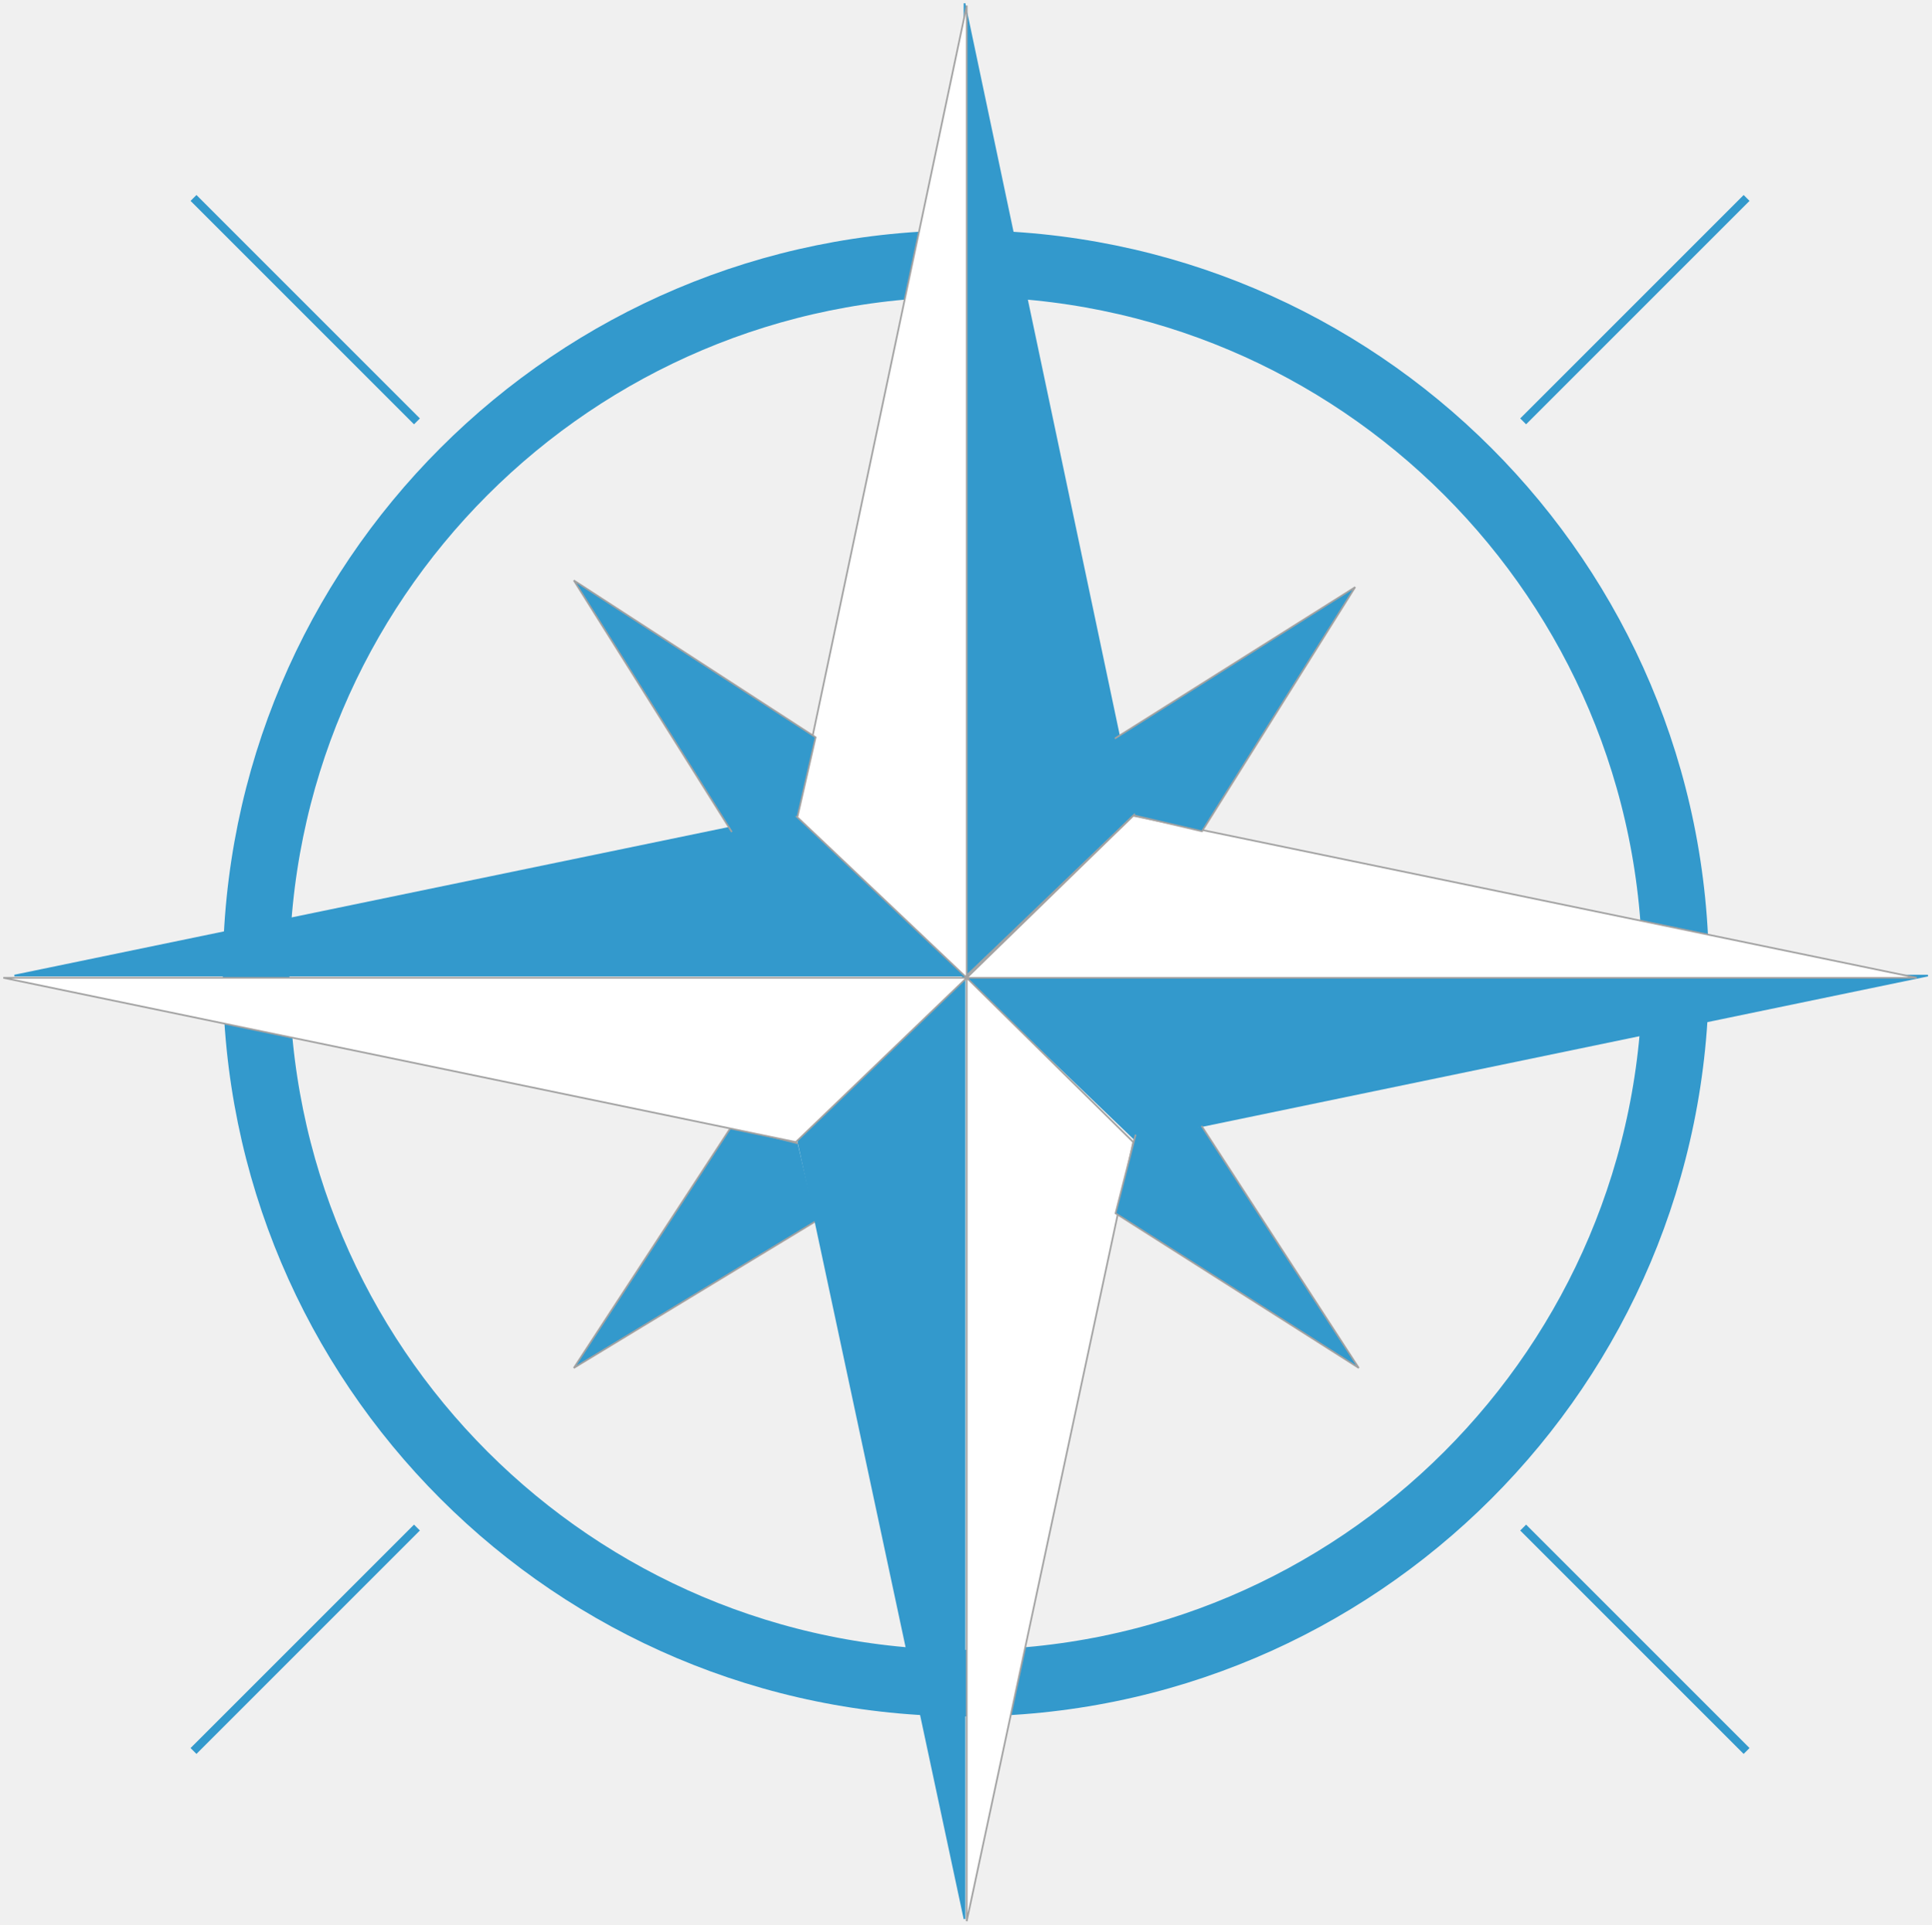
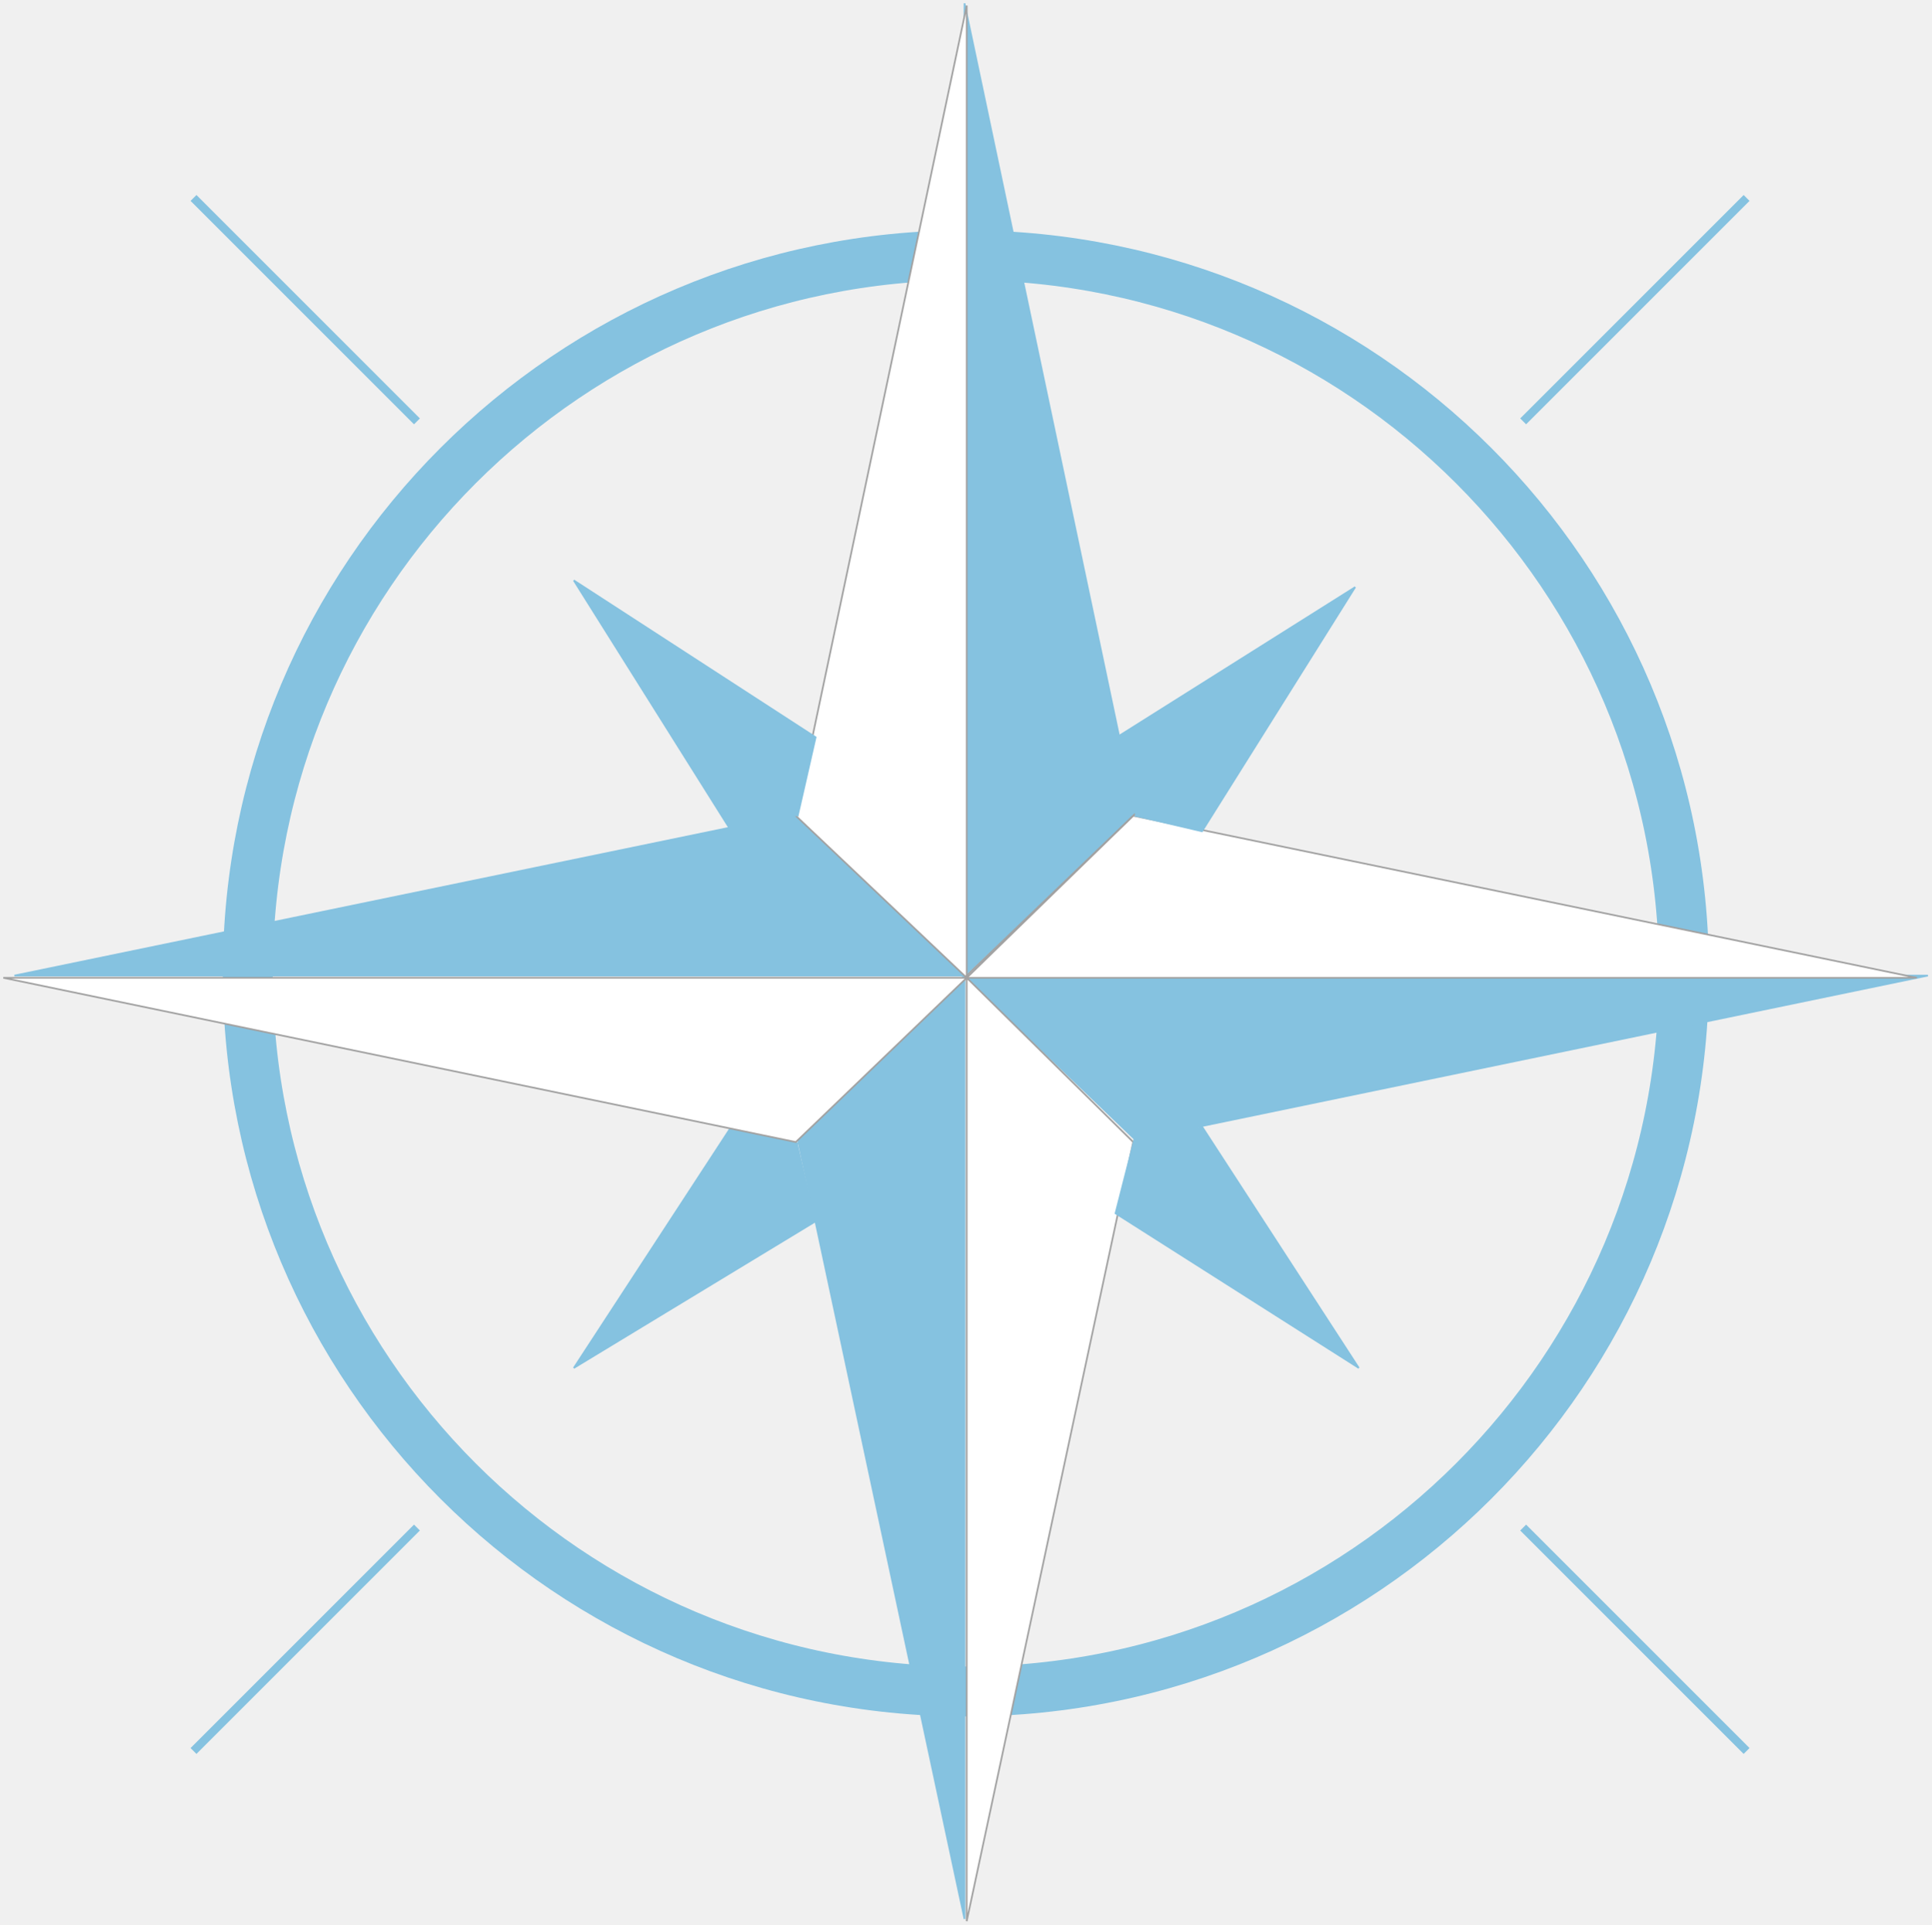
<svg xmlns="http://www.w3.org/2000/svg" style="isolation:isolate" viewBox="226.5 210.5 870 867" width="870pt" height="867pt">
  <defs>
-     <clipPath id="_clipPath_xNiojt4OKU1RRftFQSWYaAy2ipuzDnd4">
+     <clipPath id="_clipPath_bZMR61XW5s0ndiKldpdoPggsC1PIqrFL">
      <rect x="226.5" y="210.5" width="870" height="867" />
    </clipPath>
  </defs>
-   <g clip-path="url(#_clipPath_xNiojt4OKU1RRftFQSWYaAy2ipuzDnd4)">
-     <line x1="914" y1="900" x2="1012" y2="998" vector-effect="non-scaling-stroke" stroke-width="5" stroke="rgb(51,153,204)" stroke-linejoin="miter" stroke-linecap="square" stroke-miterlimit="3" />
-     <mask id="_mask_9Ztei1T99V1dXZvcUnRRNWbsvQP3J1bz">
+   <g clip-path="url(#_clipPath_bZMR61XW5s0ndiKldpdoPggsC1PIqrFL)">
+     <line x1="914" y1="900" x2="1012" y2="998" vector-effect="non-scaling-stroke" stroke-width="5" stroke="rgb(133,194,224)" stroke-linejoin="miter" stroke-linecap="square" stroke-miterlimit="3" />
+     <mask id="_mask_luWl1eDbyoG3AZ6HLEpihQCP0qxYn3iP">
      <circle vector-effect="non-scaling-stroke" cx="661.619" cy="649" r="334.75" fill="white" stroke="none" />
    </mask>
    <circle vector-effect="non-scaling-stroke" cx="661.619" cy="649" r="334.75" fill="none" />
-     <circle vector-effect="non-scaling-stroke" cx="661.619" cy="649" r="334.75" fill="none" mask="url(#_mask_9Ztei1T99V1dXZvcUnRRNWbsvQP3J1bz)" stroke-width="80" stroke="rgb(51,153,204)" stroke-linejoin="miter" stroke-linecap="square" stroke-miterlimit="3" />
-     <path d=" M 593.932 760.693 L 485 826.771 L 555.99 718.045 L 585.858 725.59" fill="rgb(51,153,204)" vector-effect="non-scaling-stroke" stroke-width="1" stroke="rgb(162,162,162)" stroke-linejoin="miter" stroke-linecap="square" stroke-miterlimit="3" />
+     <circle vector-effect="non-scaling-stroke" cx="661.619" cy="649" r="334.75" fill="none" mask="url(#_mask_luWl1eDbyoG3AZ6HLEpihQCP0qxYn3iP)" stroke-width="60" stroke="rgb(133,194,224)" stroke-linejoin="miter" stroke-linecap="square" stroke-miterlimit="3" />
+     <path d=" M 593.932 760.693 L 485 826.771 L 555.99 718.045 L 585.858 725.59" fill="rgb(133,194,224)" vector-effect="non-scaling-stroke" stroke-width="1" stroke="rgb(133,194,224)" stroke-linejoin="miter" stroke-linecap="square" stroke-miterlimit="3" />
    <g>
-       <path d=" M 1095 650 L 1095 650 L 738 724 L 661 650 L 1095 650 L 1095 650 L 1095 650 Z  M 661 1075 L 586 724 L 661 650 L 661 650 L 661 650 L 661 650 L 661 1075 L 661 1075 L 661 1075 L 661 1075 Z  M 586 577 L 233 650 L 661 650 L 661 650 L 586 577 L 586 577 Z  M 738 577 L 661 212 L 661 650 L 661 650 L 661 650 L 661 650 L 738 577 Z " fill-rule="evenodd" fill="rgb(51,153,204)" vector-effect="non-scaling-stroke" stroke-width="1" stroke="rgb(51,153,204)" stroke-linejoin="miter" stroke-linecap="square" stroke-miterlimit="3" />
+       <path d=" M 1095 650 L 1095 650 L 738 724 L 661 650 L 1095 650 L 1095 650 L 1095 650 Z  M 661 1075 L 586 724 L 661 650 L 661 650 L 661 650 L 661 650 L 661 1075 L 661 1075 L 661 1075 L 661 1075 Z  M 586 577 L 233 650 L 661 650 L 661 650 L 586 577 L 586 577 Z  M 738 577 L 661 212 L 661 650 L 661 650 L 661 650 L 661 650 L 738 577 Z " fill-rule="evenodd" fill="rgb(133,194,224)" vector-effect="non-scaling-stroke" stroke-width="1" stroke="rgb(133,194,224)" stroke-linejoin="miter" stroke-linecap="square" stroke-miterlimit="3" />
      <path d=" M 228 651 L 228 651 L 585 725 L 662 651 L 228 651 L 228 651 L 228 651 Z  M 662 1076 L 737 725 L 662 651 L 662 651 L 662 651 L 662 651 L 662 1076 L 662 1076 L 662 1076 L 662 1076 Z  M 737 578 L 1090 651 L 662 651 L 662 651 L 737 578 L 737 578 Z  M 585 578 L 662 213 L 662 651 L 662 651 L 662 651 L 662 651 L 585 578 Z " fill-rule="evenodd" fill="rgb(255,255,255)" vector-effect="non-scaling-stroke" stroke-width="1" stroke="rgb(162,162,162)" stroke-linejoin="miter" stroke-linecap="square" stroke-miterlimit="3" />
      <line x1="662" y1="650" x2="738" y2="577" vector-effect="non-scaling-stroke" stroke-width="1" stroke="rgb(162,162,162)" stroke-linejoin="miter" stroke-linecap="square" stroke-miterlimit="3" />
    </g>
-     <path d=" M 555.99 585 L 485 471.973 L 593.932 542.646 L 585.858 578" fill="rgb(51,153,204)" vector-effect="non-scaling-stroke" stroke-width="1" stroke="rgb(162,162,162)" stroke-linejoin="miter" stroke-linecap="square" stroke-miterlimit="3" />
-     <path d=" M 729.039 543 L 837 475 L 768 585 L 738 578" fill="rgb(51,153,204)" vector-effect="non-scaling-stroke" stroke-width="1" stroke="rgb(162,162,162)" stroke-linejoin="miter" stroke-linecap="square" stroke-miterlimit="3" />
-     <path d=" M 768 718.045 L 838.616 826.771 L 729.039 757.101 L 738 722" fill="rgb(51,153,204)" vector-effect="non-scaling-stroke" stroke-width="1" stroke="rgb(162,162,162)" stroke-linejoin="miter" stroke-linecap="square" stroke-miterlimit="3" />
-     <line x1="315" y1="301" x2="413" y2="399" vector-effect="non-scaling-stroke" stroke-width="5" stroke="rgb(51,153,204)" stroke-linejoin="miter" stroke-linecap="square" stroke-miterlimit="3" />
-     <line x1="315" y1="998" x2="413" y2="900" vector-effect="non-scaling-stroke" stroke-width="5" stroke="rgb(51,153,204)" stroke-linejoin="miter" stroke-linecap="square" stroke-miterlimit="3" />
-     <line x1="914" y1="399" x2="1012" y2="301" vector-effect="non-scaling-stroke" stroke-width="5" stroke="rgb(51,153,204)" stroke-linejoin="miter" stroke-linecap="square" stroke-miterlimit="3" />
+     <path d=" M 555.99 585 L 485 471.973 L 593.932 542.646 L 585.858 578" fill="rgb(133,194,224)" vector-effect="non-scaling-stroke" stroke-width="1" stroke="rgb(133,194,224)" stroke-linejoin="miter" stroke-linecap="square" stroke-miterlimit="3" />
+     <path d=" M 729.039 543 L 837 475 L 768 585 L 738 578" fill="rgb(133,194,224)" vector-effect="non-scaling-stroke" stroke-width="1" stroke="rgb(133,194,224)" stroke-linejoin="miter" stroke-linecap="square" stroke-miterlimit="3" />
+     <path d=" M 768 718.045 L 838.616 826.771 L 729.039 757.101 L 738 722" fill="rgb(133,194,224)" vector-effect="non-scaling-stroke" stroke-width="1" stroke="rgb(133,194,224)" stroke-linejoin="miter" stroke-linecap="square" stroke-miterlimit="3" />
+     <line x1="315" y1="301" x2="413" y2="399" vector-effect="non-scaling-stroke" stroke-width="5" stroke="rgb(133,194,224)" stroke-linejoin="miter" stroke-linecap="square" stroke-miterlimit="3" />
+     <line x1="315" y1="998" x2="413" y2="900" vector-effect="non-scaling-stroke" stroke-width="5" stroke="rgb(133,194,224)" stroke-linejoin="miter" stroke-linecap="square" stroke-miterlimit="3" />
+     <line x1="914" y1="399" x2="1012" y2="301" vector-effect="non-scaling-stroke" stroke-width="5" stroke="rgb(133,194,224)" stroke-linejoin="miter" stroke-linecap="square" stroke-miterlimit="3" />
  </g>
</svg>
